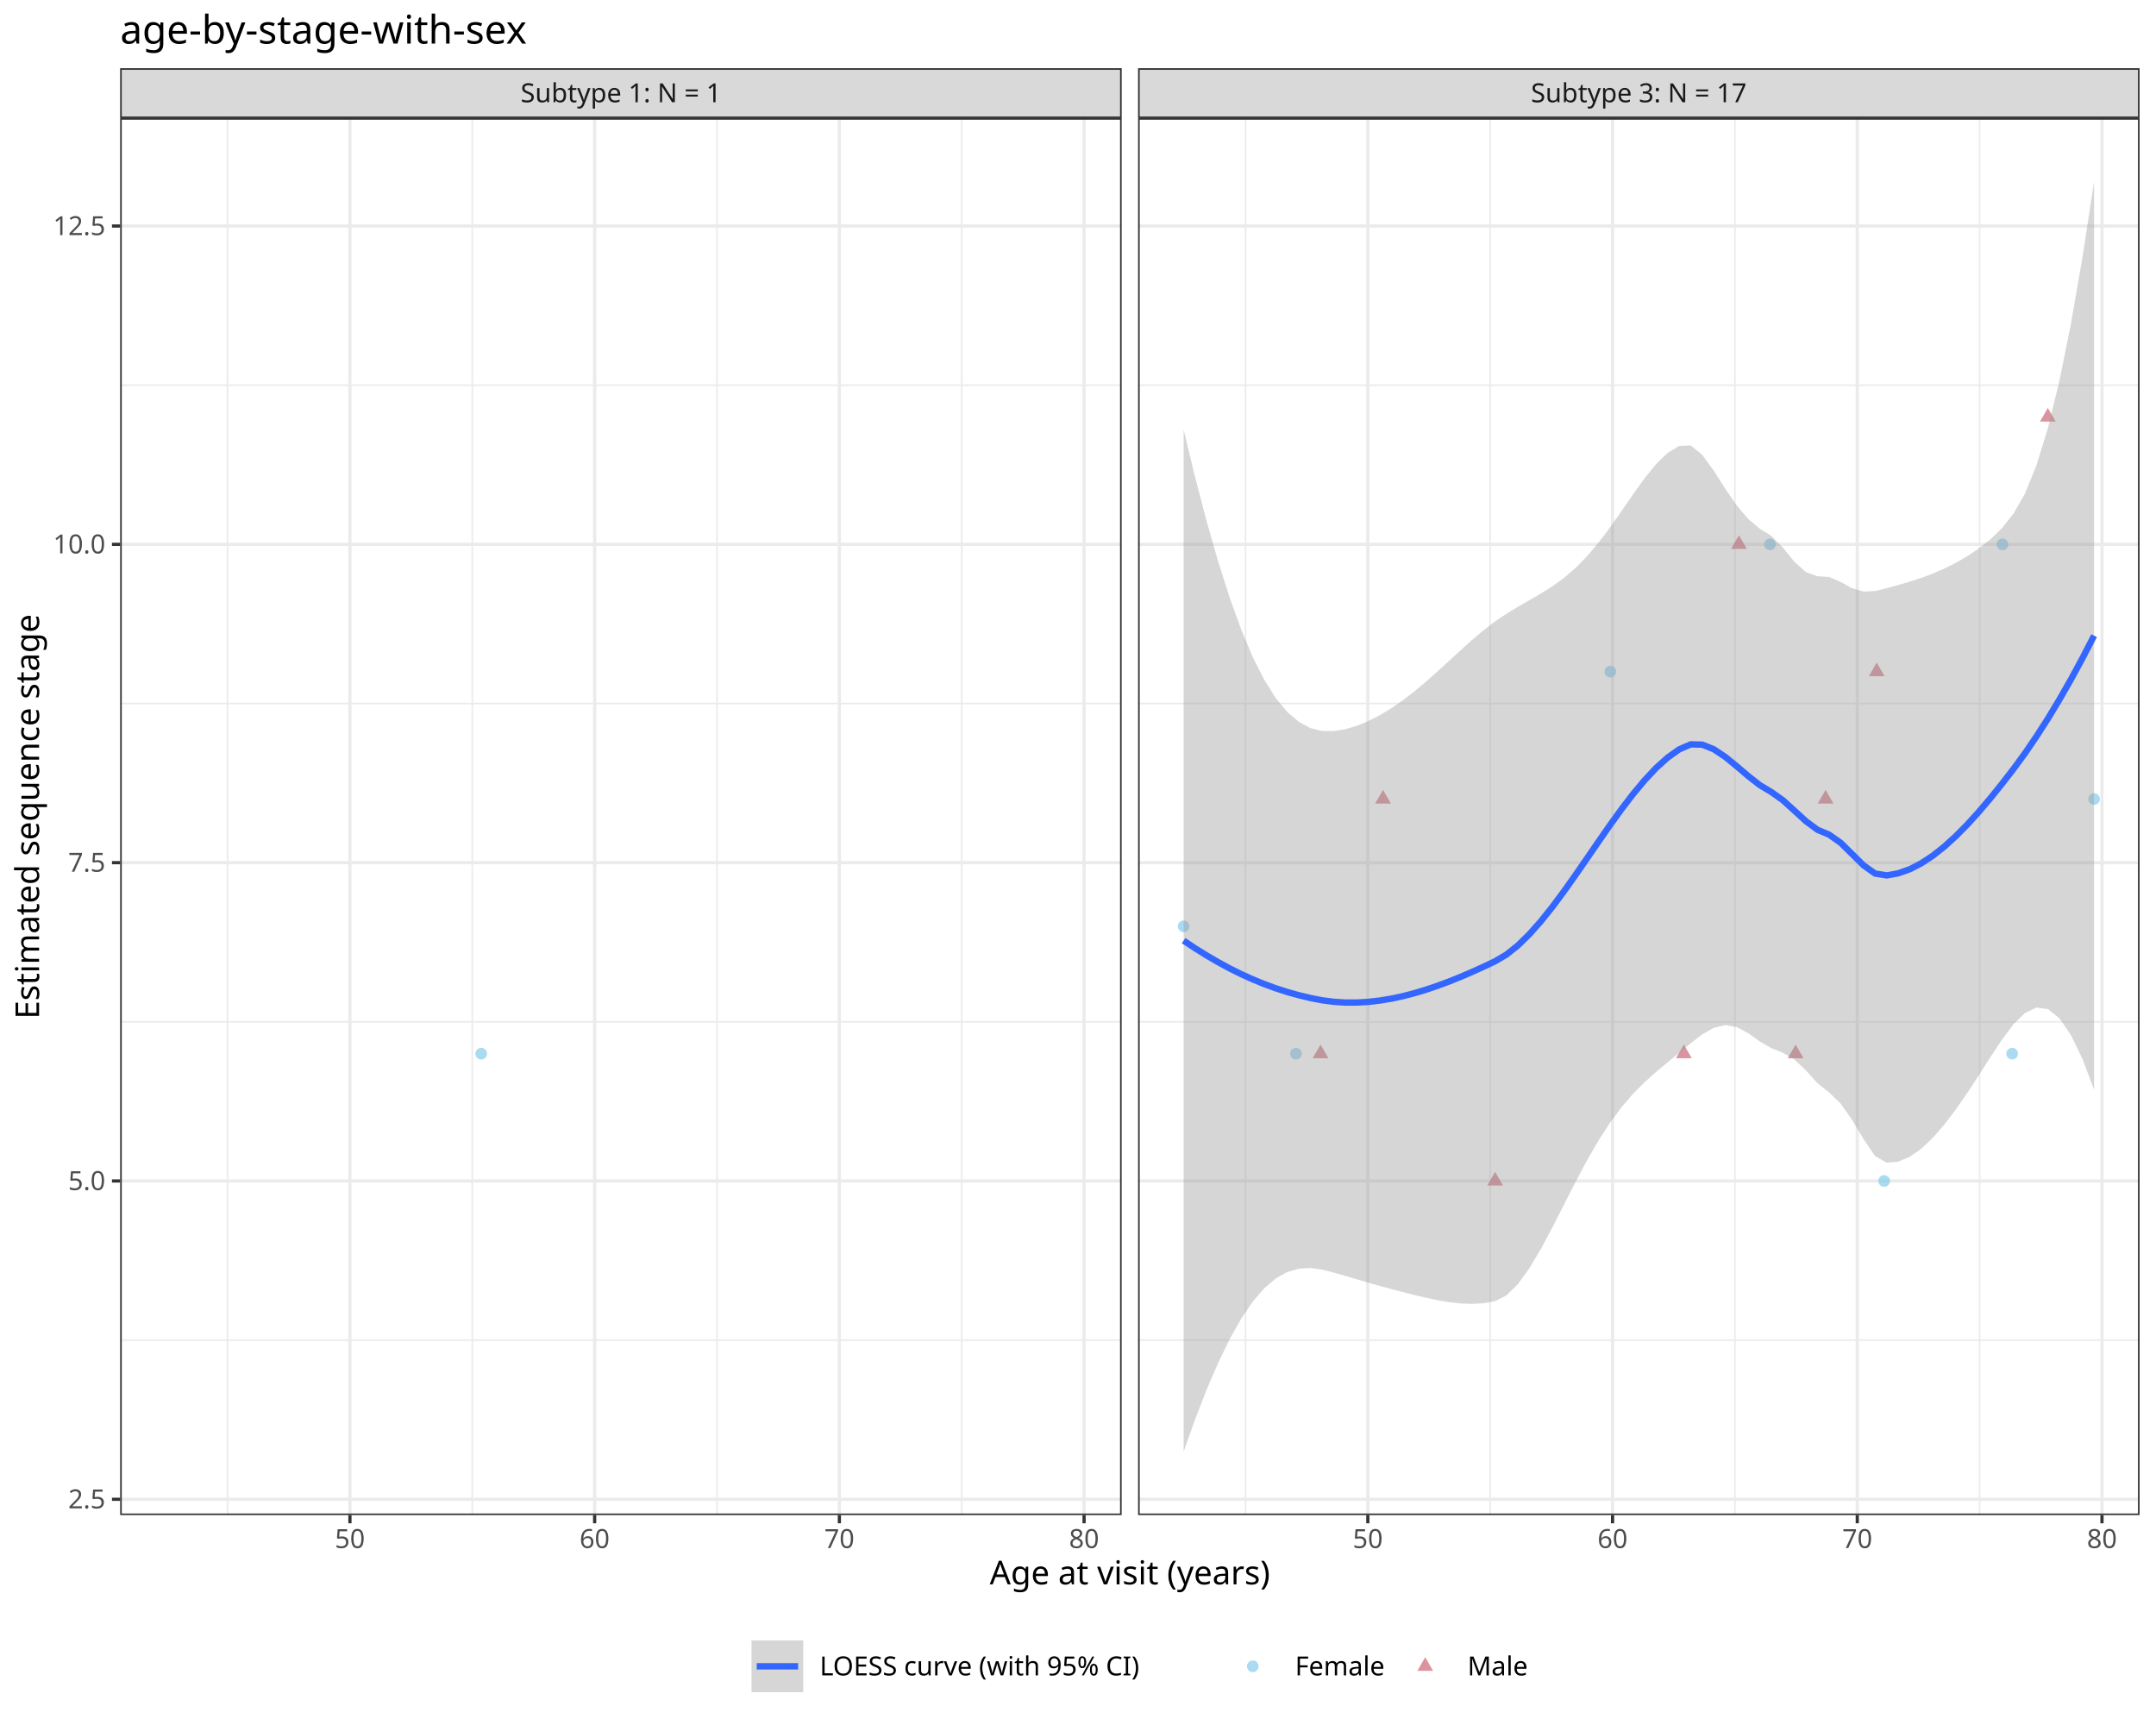
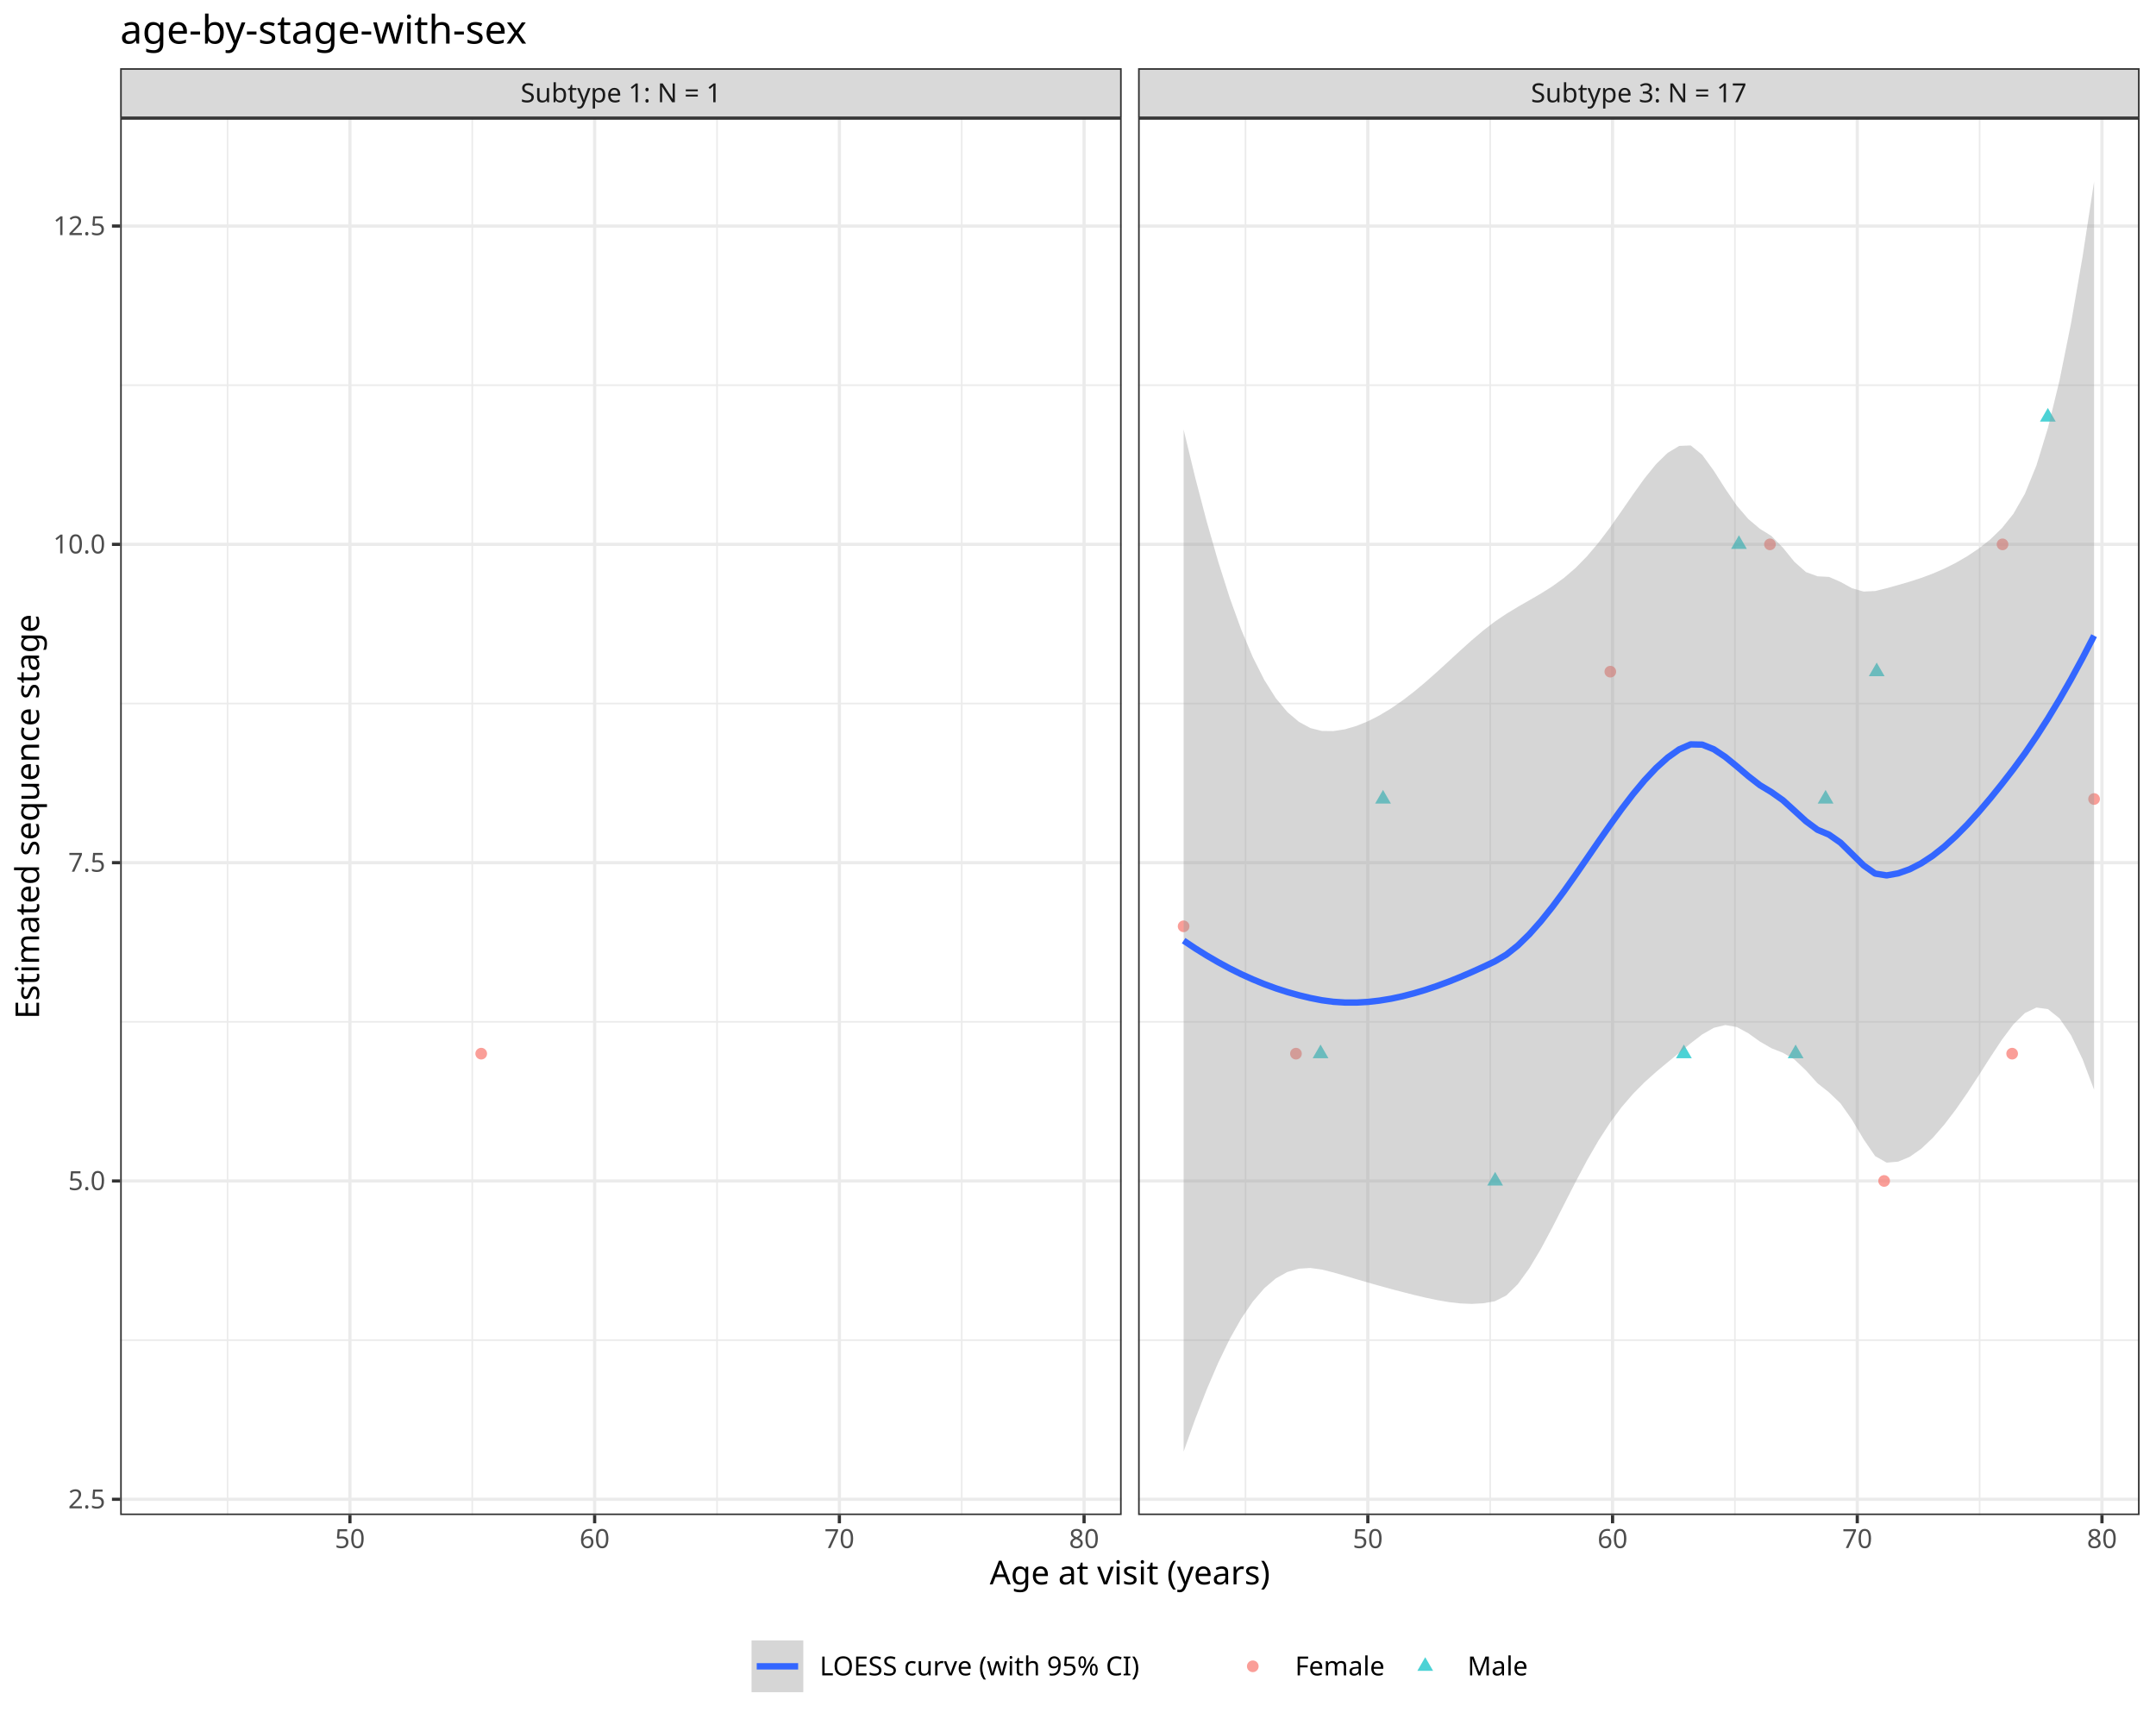
<svg xmlns="http://www.w3.org/2000/svg" class="svglite" data-engine-version="2.0" width="720.00pt" height="576.00pt" viewBox="0 0 720.00 576.00">
  <defs>
    <style type="text/css">
    .svglite line, .svglite polyline, .svglite polygon, .svglite path, .svglite rect, .svglite circle {
      fill: none;
      stroke: #000000;
      stroke-linecap: round;
      stroke-linejoin: round;
      stroke-miterlimit: 10.00;
    }
  </style>
  </defs>
  <rect width="100%" height="100%" style="stroke: none; fill: #FFFFFF;" />
  <defs>
    <clipPath id="cpMC4wMHw3MjAuMDB8MC4wMHw1NzYuMDA=">
      <rect x="0.00" y="0.00" width="720.00" height="576.00" />
    </clipPath>
  </defs>
  <g clip-path="url(#cpMC4wMHw3MjAuMDB8MC4wMHw1NzYuMDA=)">
    <rect x="0.00" y="0.00" width="720.00" height="576.00" style="stroke-width: 1.07; stroke: #FFFFFF; fill: #FFFFFF;" />
  </g>
  <defs>
    <clipPath id="cpNDAuMTN8Mzc0LjU5fDM5LjQzfDUwNS45MQ==">
      <rect x="40.13" y="39.43" width="334.45" height="466.48" />
    </clipPath>
  </defs>
  <g clip-path="url(#cpNDAuMTN8Mzc0LjU5fDM5LjQzfDUwNS45MQ==)">
    <rect x="40.13" y="39.43" width="334.45" height="466.48" style="stroke-width: 1.07; stroke: none; fill: #FFFFFF;" />
    <polyline points="40.13,447.49 374.59,447.49 " style="stroke-width: 0.53; stroke: #EBEBEB; stroke-linecap: butt;" />
    <polyline points="40.13,341.20 374.59,341.20 " style="stroke-width: 0.53; stroke: #EBEBEB; stroke-linecap: butt;" />
    <polyline points="40.13,234.91 374.59,234.91 " style="stroke-width: 0.53; stroke: #EBEBEB; stroke-linecap: butt;" />
    <polyline points="40.13,128.62 374.59,128.62 " style="stroke-width: 0.53; stroke: #EBEBEB; stroke-linecap: butt;" />
    <polyline points="76.00,505.91 76.00,39.43 " style="stroke-width: 0.53; stroke: #EBEBEB; stroke-linecap: butt;" />
    <polyline points="157.72,505.91 157.72,39.43 " style="stroke-width: 0.53; stroke: #EBEBEB; stroke-linecap: butt;" />
    <polyline points="239.45,505.91 239.45,39.43 " style="stroke-width: 0.53; stroke: #EBEBEB; stroke-linecap: butt;" />
    <polyline points="321.17,505.91 321.17,39.43 " style="stroke-width: 0.53; stroke: #EBEBEB; stroke-linecap: butt;" />
    <polyline points="40.13,500.63 374.59,500.63 " style="stroke-width: 1.07; stroke: #EBEBEB; stroke-linecap: butt;" />
    <polyline points="40.13,394.34 374.59,394.34 " style="stroke-width: 1.07; stroke: #EBEBEB; stroke-linecap: butt;" />
    <polyline points="40.13,288.06 374.59,288.06 " style="stroke-width: 1.07; stroke: #EBEBEB; stroke-linecap: butt;" />
    <polyline points="40.13,181.77 374.59,181.77 " style="stroke-width: 1.07; stroke: #EBEBEB; stroke-linecap: butt;" />
    <polyline points="40.13,75.48 374.59,75.48 " style="stroke-width: 1.07; stroke: #EBEBEB; stroke-linecap: butt;" />
    <polyline points="116.86,505.91 116.86,39.43 " style="stroke-width: 1.07; stroke: #EBEBEB; stroke-linecap: butt;" />
    <polyline points="198.58,505.91 198.58,39.43 " style="stroke-width: 1.07; stroke: #EBEBEB; stroke-linecap: butt;" />
    <polyline points="280.31,505.91 280.31,39.43 " style="stroke-width: 1.07; stroke: #EBEBEB; stroke-linecap: butt;" />
    <polyline points="362.03,505.91 362.03,39.43 " style="stroke-width: 1.07; stroke: #EBEBEB; stroke-linecap: butt;" />
-     <circle cx="160.70" cy="351.83" r="1.95" style="stroke-width: 0.71; stroke: none; fill: #88CCEE; fill-opacity: 0.70;" />
+     <circle cx="160.70" cy="351.83" r="1.95" style="stroke-width: 0.71; stroke: none; fill: #F8766D; fill-opacity: 0.70;" />
    <rect x="40.13" y="39.43" width="334.45" height="466.48" style="stroke-width: 1.07; stroke: #333333;" />
  </g>
  <g clip-path="url(#cpMC4wMHw3MjAuMDB8MC4wMHw1NzYuMDA=)">
</g>
  <defs>
    <clipPath id="cpMzgwLjA3fDcxNC41MnwzOS40M3w1MDUuOTE=">
      <rect x="380.07" y="39.43" width="334.45" height="466.48" />
    </clipPath>
  </defs>
  <g clip-path="url(#cpMzgwLjA3fDcxNC41MnwzOS40M3w1MDUuOTE=)">
    <rect x="380.07" y="39.43" width="334.45" height="466.48" style="stroke-width: 1.07; stroke: none; fill: #FFFFFF;" />
    <polyline points="380.07,447.49 714.52,447.49 " style="stroke-width: 0.53; stroke: #EBEBEB; stroke-linecap: butt;" />
    <polyline points="380.07,341.20 714.52,341.20 " style="stroke-width: 0.53; stroke: #EBEBEB; stroke-linecap: butt;" />
    <polyline points="380.07,234.91 714.52,234.91 " style="stroke-width: 0.53; stroke: #EBEBEB; stroke-linecap: butt;" />
    <polyline points="380.07,128.62 714.52,128.62 " style="stroke-width: 0.53; stroke: #EBEBEB; stroke-linecap: butt;" />
    <polyline points="415.93,505.91 415.93,39.43 " style="stroke-width: 0.53; stroke: #EBEBEB; stroke-linecap: butt;" />
    <polyline points="497.66,505.91 497.66,39.43 " style="stroke-width: 0.53; stroke: #EBEBEB; stroke-linecap: butt;" />
    <polyline points="579.38,505.91 579.38,39.43 " style="stroke-width: 0.53; stroke: #EBEBEB; stroke-linecap: butt;" />
    <polyline points="661.10,505.91 661.10,39.43 " style="stroke-width: 0.53; stroke: #EBEBEB; stroke-linecap: butt;" />
    <polyline points="380.07,500.63 714.52,500.63 " style="stroke-width: 1.07; stroke: #EBEBEB; stroke-linecap: butt;" />
    <polyline points="380.07,394.34 714.52,394.34 " style="stroke-width: 1.07; stroke: #EBEBEB; stroke-linecap: butt;" />
    <polyline points="380.07,288.06 714.52,288.06 " style="stroke-width: 1.07; stroke: #EBEBEB; stroke-linecap: butt;" />
    <polyline points="380.07,181.77 714.52,181.77 " style="stroke-width: 1.07; stroke: #EBEBEB; stroke-linecap: butt;" />
    <polyline points="380.07,75.48 714.52,75.48 " style="stroke-width: 1.07; stroke: #EBEBEB; stroke-linecap: butt;" />
    <polyline points="456.79,505.91 456.79,39.43 " style="stroke-width: 1.07; stroke: #EBEBEB; stroke-linecap: butt;" />
    <polyline points="538.52,505.91 538.52,39.43 " style="stroke-width: 1.07; stroke: #EBEBEB; stroke-linecap: butt;" />
    <polyline points="620.24,505.91 620.24,39.43 " style="stroke-width: 1.07; stroke: #EBEBEB; stroke-linecap: butt;" />
    <polyline points="701.96,505.91 701.96,39.43 " style="stroke-width: 1.07; stroke: #EBEBEB; stroke-linecap: butt;" />
-     <polygon points="461.86,263.76 464.50,268.32 459.23,268.32 " style="stroke-width: 0.71; stroke: none; fill: #CC6677; fill-opacity: 0.70;" />
-     <polygon points="562.33,348.79 564.97,353.35 559.70,353.35 " style="stroke-width: 0.71; stroke: none; fill: #CC6677; fill-opacity: 0.70;" />
-     <circle cx="671.96" cy="351.83" r="1.95" style="stroke-width: 0.71; stroke: none; fill: #88CCEE; fill-opacity: 0.70;" />
-     <polygon points="441.00,348.79 443.63,353.35 438.37,353.35 " style="stroke-width: 0.71; stroke: none; fill: #CC6677; fill-opacity: 0.70;" />
-     <circle cx="668.75" cy="181.77" r="1.95" style="stroke-width: 0.71; stroke: none; fill: #88CCEE; fill-opacity: 0.70;" />
-     <polygon points="683.88,136.21 686.51,140.77 681.25,140.77 " style="stroke-width: 0.71; stroke: none; fill: #CC6677; fill-opacity: 0.70;" />
-     <circle cx="591.08" cy="181.77" r="1.95" style="stroke-width: 0.71; stroke: none; fill: #88CCEE; fill-opacity: 0.70;" />
-     <polygon points="580.72,178.73 583.36,183.29 578.09,183.29 " style="stroke-width: 0.71; stroke: none; fill: #CC6677; fill-opacity: 0.70;" />
-     <circle cx="395.27" cy="309.31" r="1.95" style="stroke-width: 0.71; stroke: none; fill: #88CCEE; fill-opacity: 0.70;" />
-     <circle cx="432.79" cy="351.83" r="1.95" style="stroke-width: 0.71; stroke: none; fill: #88CCEE; fill-opacity: 0.70;" />
-     <polygon points="599.65,348.79 602.29,353.35 597.02,353.35 " style="stroke-width: 0.71; stroke: none; fill: #CC6677; fill-opacity: 0.70;" />
-     <polygon points="626.73,221.24 629.36,225.80 624.09,225.80 " style="stroke-width: 0.71; stroke: none; fill: #CC6677; fill-opacity: 0.70;" />
-     <circle cx="537.77" cy="224.28" r="1.95" style="stroke-width: 0.71; stroke: none; fill: #88CCEE; fill-opacity: 0.70;" />
-     <polygon points="609.66,263.76 612.29,268.32 607.02,268.32 " style="stroke-width: 0.71; stroke: none; fill: #CC6677; fill-opacity: 0.70;" />
-     <circle cx="699.32" cy="266.80" r="1.95" style="stroke-width: 0.71; stroke: none; fill: #88CCEE; fill-opacity: 0.70;" />
-     <polygon points="499.30,391.30 501.93,395.86 496.67,395.86 " style="stroke-width: 0.71; stroke: none; fill: #CC6677; fill-opacity: 0.70;" />
-     <circle cx="629.21" cy="394.34" r="1.95" style="stroke-width: 0.71; stroke: none; fill: #88CCEE; fill-opacity: 0.70;" />
+     <polygon points="461.86,263.76 464.50,268.32 459.23,268.32 " style="stroke-width: 0.71; stroke: none; fill: #00BFC4; fill-opacity: 0.70;" />
+     <polygon points="562.33,348.79 564.97,353.35 559.70,353.35 " style="stroke-width: 0.71; stroke: none; fill: #00BFC4; fill-opacity: 0.70;" />
+     <circle cx="671.96" cy="351.83" r="1.95" style="stroke-width: 0.71; stroke: none; fill: #F8766D; fill-opacity: 0.70;" />
+     <polygon points="441.00,348.79 443.63,353.35 438.37,353.35 " style="stroke-width: 0.71; stroke: none; fill: #00BFC4; fill-opacity: 0.70;" />
+     <circle cx="668.75" cy="181.77" r="1.95" style="stroke-width: 0.71; stroke: none; fill: #F8766D; fill-opacity: 0.70;" />
+     <polygon points="683.88,136.21 686.51,140.77 681.25,140.77 " style="stroke-width: 0.71; stroke: none; fill: #00BFC4; fill-opacity: 0.70;" />
+     <circle cx="591.08" cy="181.77" r="1.95" style="stroke-width: 0.71; stroke: none; fill: #F8766D; fill-opacity: 0.70;" />
+     <polygon points="580.72,178.73 583.36,183.29 578.09,183.29 " style="stroke-width: 0.71; stroke: none; fill: #00BFC4; fill-opacity: 0.70;" />
+     <circle cx="395.27" cy="309.31" r="1.95" style="stroke-width: 0.71; stroke: none; fill: #F8766D; fill-opacity: 0.70;" />
+     <circle cx="432.79" cy="351.83" r="1.95" style="stroke-width: 0.71; stroke: none; fill: #F8766D; fill-opacity: 0.70;" />
+     <polygon points="599.65,348.79 602.29,353.35 597.02,353.35 " style="stroke-width: 0.71; stroke: none; fill: #00BFC4; fill-opacity: 0.70;" />
+     <polygon points="626.73,221.24 629.36,225.80 624.09,225.80 " style="stroke-width: 0.71; stroke: none; fill: #00BFC4; fill-opacity: 0.70;" />
+     <circle cx="537.77" cy="224.28" r="1.95" style="stroke-width: 0.71; stroke: none; fill: #F8766D; fill-opacity: 0.70;" />
+     <polygon points="609.66,263.76 612.29,268.32 607.02,268.32 " style="stroke-width: 0.71; stroke: none; fill: #00BFC4; fill-opacity: 0.70;" />
+     <circle cx="699.32" cy="266.80" r="1.95" style="stroke-width: 0.71; stroke: none; fill: #F8766D; fill-opacity: 0.70;" />
+     <polygon points="499.30,391.30 501.93,395.86 496.67,395.86 " style="stroke-width: 0.71; stroke: none; fill: #00BFC4; fill-opacity: 0.70;" />
+     <circle cx="629.21" cy="394.34" r="1.95" style="stroke-width: 0.71; stroke: none; fill: #F8766D; fill-opacity: 0.70;" />
    <polygon points="395.27,143.44 399.12,159.38 402.97,174.10 406.82,187.53 410.66,199.60 414.51,210.24 418.36,219.40 422.21,227.03 426.06,233.13 429.91,237.76 433.76,241.02 437.60,243.11 441.45,244.08 445.30,244.12 449.15,243.52 453.00,242.39 456.85,240.83 460.70,238.87 464.55,236.55 468.39,233.89 472.24,230.93 476.09,227.72 479.94,224.31 483.79,220.79 487.64,217.25 491.49,213.79 495.34,210.53 499.18,207.57 503.03,204.98 506.88,202.64 510.73,200.43 514.58,198.20 518.43,195.77 522.28,192.98 526.13,189.68 529.97,185.76 533.82,181.22 537.67,176.13 541.52,170.65 545.37,165.06 549.22,159.70 553.07,154.95 556.92,151.22 560.76,148.90 564.61,148.73 568.46,151.87 572.31,157.16 576.16,163.21 580.01,168.83 583.86,173.32 587.71,176.57 591.55,178.95 595.40,182.87 599.25,187.61 603.10,191.02 606.95,192.43 610.80,192.64 614.65,194.31 618.49,196.42 622.34,197.53 626.19,197.35 630.04,196.41 633.89,195.35 637.74,194.22 641.59,192.98 645.44,191.54 649.28,189.88 653.13,187.95 656.98,185.72 660.83,183.14 664.68,180.10 668.53,176.37 672.38,171.57 676.23,164.84 680.07,155.41 683.92,142.88 687.77,127.06 691.62,107.98 695.47,85.77 699.32,60.64 699.32,363.87 695.47,353.67 691.62,345.66 687.77,340.04 683.92,336.96 680.07,336.43 676.23,338.27 672.38,342.05 668.53,347.19 664.68,353.02 660.83,359.05 656.98,364.95 653.13,370.50 649.28,375.55 645.44,379.96 641.59,383.59 637.74,386.29 633.89,387.89 630.04,388.22 626.19,386.02 622.34,380.39 618.49,373.91 614.65,368.45 610.80,364.75 606.95,361.71 603.10,357.43 599.25,353.78 595.40,351.54 591.55,350.00 587.71,347.78 583.86,345.02 580.01,342.94 576.16,342.28 572.31,343.21 568.46,345.41 564.61,348.37 560.76,351.55 556.92,354.70 553.07,357.91 549.22,361.36 545.37,365.24 541.52,369.71 537.67,374.90 533.82,380.85 529.97,387.51 526.13,394.73 522.28,402.28 518.43,409.84 514.58,417.04 510.73,423.49 506.88,428.80 503.03,432.58 499.18,434.51 495.34,435.18 491.49,435.39 487.64,435.23 483.79,434.78 479.94,434.12 476.09,433.31 472.24,432.40 468.39,431.43 464.55,430.41 460.70,429.36 456.85,428.26 453.00,427.14 449.15,426.00 445.30,424.89 441.45,423.92 437.60,423.39 433.76,423.63 429.91,424.73 426.06,426.88 422.21,430.17 418.36,434.64 414.51,440.31 410.66,447.13 406.82,455.05 402.97,464.01 399.12,473.91 395.27,484.71 " style="stroke-width: 0.00; stroke: none; stroke-linecap: butt; fill: #999999; fill-opacity: 0.40;" />
    <polyline points="395.27,143.44 399.12,159.38 402.97,174.10 406.82,187.53 410.66,199.60 414.51,210.24 418.36,219.40 422.21,227.03 426.06,233.13 429.91,237.76 433.76,241.02 437.60,243.11 441.45,244.08 445.30,244.12 449.15,243.52 453.00,242.39 456.85,240.83 460.70,238.87 464.55,236.55 468.39,233.89 472.24,230.93 476.09,227.72 479.94,224.31 483.79,220.79 487.64,217.25 491.49,213.79 495.34,210.53 499.18,207.57 503.03,204.98 506.88,202.64 510.73,200.43 514.58,198.20 518.43,195.77 522.28,192.98 526.13,189.68 529.97,185.76 533.82,181.22 537.67,176.13 541.52,170.65 545.37,165.06 549.22,159.70 553.07,154.95 556.92,151.22 560.76,148.90 564.61,148.73 568.46,151.87 572.31,157.16 576.16,163.21 580.01,168.83 583.86,173.32 587.71,176.57 591.55,178.95 595.40,182.87 599.25,187.61 603.10,191.02 606.95,192.43 610.80,192.64 614.65,194.31 618.49,196.42 622.34,197.53 626.19,197.35 630.04,196.41 633.89,195.35 637.74,194.22 641.59,192.98 645.44,191.54 649.28,189.88 653.13,187.95 656.98,185.72 660.83,183.14 664.68,180.10 668.53,176.37 672.38,171.57 676.23,164.84 680.07,155.41 683.92,142.88 687.77,127.06 691.62,107.98 695.47,85.77 699.32,60.64 " style="stroke-width: 2.13; stroke: none; stroke-linecap: butt;" />
    <polyline points="699.32,363.87 695.47,353.67 691.62,345.66 687.77,340.04 683.92,336.96 680.07,336.43 676.23,338.27 672.38,342.05 668.53,347.19 664.68,353.02 660.83,359.05 656.98,364.95 653.13,370.50 649.28,375.55 645.44,379.96 641.59,383.59 637.74,386.29 633.89,387.89 630.04,388.22 626.19,386.02 622.34,380.39 618.49,373.91 614.65,368.45 610.80,364.75 606.95,361.71 603.10,357.43 599.25,353.78 595.40,351.54 591.55,350.00 587.71,347.78 583.86,345.02 580.01,342.94 576.16,342.28 572.31,343.21 568.46,345.41 564.61,348.37 560.76,351.55 556.92,354.70 553.07,357.91 549.22,361.36 545.37,365.24 541.52,369.71 537.67,374.90 533.82,380.85 529.97,387.51 526.13,394.73 522.28,402.28 518.43,409.84 514.58,417.04 510.73,423.49 506.88,428.80 503.03,432.58 499.18,434.51 495.34,435.18 491.49,435.39 487.64,435.23 483.79,434.78 479.94,434.12 476.09,433.31 472.24,432.40 468.39,431.43 464.55,430.41 460.70,429.36 456.85,428.26 453.00,427.14 449.15,426.00 445.30,424.89 441.45,423.92 437.60,423.39 433.76,423.63 429.91,424.73 426.06,426.88 422.21,430.17 418.36,434.64 414.51,440.31 410.66,447.13 406.82,455.05 402.97,464.01 399.12,473.91 395.27,484.71 " style="stroke-width: 2.13; stroke: none; stroke-linecap: butt;" />
    <polyline points="395.27,314.08 399.12,316.65 402.97,319.05 406.82,321.29 410.66,323.37 414.51,325.28 418.36,327.02 422.21,328.60 426.06,330.01 429.91,331.25 433.76,332.32 437.60,333.25 441.45,334.00 445.30,334.51 449.15,334.76 453.00,334.77 456.85,334.55 460.70,334.11 464.55,333.48 468.39,332.66 472.24,331.66 476.09,330.51 479.94,329.21 483.79,327.79 487.64,326.24 491.49,324.59 495.34,322.85 499.18,321.04 503.03,318.78 506.88,315.72 510.73,311.96 514.58,307.62 518.43,302.81 522.28,297.63 526.13,292.20 529.97,286.64 533.82,281.04 537.67,275.51 541.52,270.18 545.37,265.15 549.22,260.53 553.07,256.43 556.92,252.96 560.76,250.23 564.61,248.55 568.46,248.64 572.31,250.18 576.16,252.74 580.01,255.88 583.86,259.17 587.71,262.17 591.55,264.48 595.40,267.20 599.25,270.70 603.10,274.22 606.95,277.07 610.80,278.69 614.65,281.38 618.49,285.16 622.34,288.96 626.19,291.69 630.04,292.31 633.89,291.62 637.74,290.26 641.59,288.28 645.44,285.75 649.28,282.72 653.13,279.22 656.98,275.33 660.83,271.09 664.68,266.56 668.53,261.78 672.38,256.81 676.23,251.55 680.07,245.92 683.92,239.92 687.77,233.55 691.62,226.82 695.47,219.72 699.32,212.26 " style="stroke-width: 2.13; stroke: #3366FF; stroke-linecap: butt;" />
    <rect x="380.07" y="39.43" width="334.45" height="466.48" style="stroke-width: 1.07; stroke: #333333;" />
  </g>
  <g clip-path="url(#cpMC4wMHw3MjAuMDB8MC4wMHw1NzYuMDA=)">
</g>
  <defs>
    <clipPath id="cpNDAuMTN8Mzc0LjU5fDIyLjc4fDM5LjQz">
      <rect x="40.13" y="22.78" width="334.45" height="16.65" />
    </clipPath>
  </defs>
  <g clip-path="url(#cpNDAuMTN8Mzc0LjU5fDIyLjc4fDM5LjQz)">
    <rect x="40.13" y="22.78" width="334.45" height="16.65" style="stroke-width: 1.07; stroke: #333333; fill: #D9D9D9;" />
    <text x="207.36" y="34.14" text-anchor="middle" style="font-size: 8.80px; fill: #1A1A1A; font-family: sans;" textLength="65.81px" lengthAdjust="spacingAndGlyphs">Subtype 1: N = 1</text>
  </g>
  <g clip-path="url(#cpMC4wMHw3MjAuMDB8MC4wMHw1NzYuMDA=)">
</g>
  <defs>
    <clipPath id="cpMzgwLjA3fDcxNC41MnwyMi43OHwzOS40Mw==">
      <rect x="380.07" y="22.78" width="334.45" height="16.65" />
    </clipPath>
  </defs>
  <g clip-path="url(#cpMzgwLjA3fDcxNC41MnwyMi43OHwzOS40Mw==)">
    <rect x="380.07" y="22.78" width="334.45" height="16.65" style="stroke-width: 1.07; stroke: #333333; fill: #D9D9D9;" />
    <text x="547.29" y="34.14" text-anchor="middle" style="font-size: 8.80px; fill: #1A1A1A; font-family: sans;" textLength="70.70px" lengthAdjust="spacingAndGlyphs">Subtype 3: N = 17</text>
  </g>
  <g clip-path="url(#cpMC4wMHw3MjAuMDB8MC4wMHw1NzYuMDA=)">
    <polyline points="116.86,508.65 116.86,505.91 " style="stroke-width: 1.07; stroke: #333333; stroke-linecap: butt;" />
    <polyline points="198.58,508.65 198.58,505.91 " style="stroke-width: 1.07; stroke: #333333; stroke-linecap: butt;" />
    <polyline points="280.31,508.65 280.31,505.91 " style="stroke-width: 1.07; stroke: #333333; stroke-linecap: butt;" />
    <polyline points="362.03,508.65 362.03,505.91 " style="stroke-width: 1.07; stroke: #333333; stroke-linecap: butt;" />
    <text x="116.86" y="516.90" text-anchor="middle" style="font-size: 8.80px; fill: #4D4D4D; font-family: sans;" textLength="9.79px" lengthAdjust="spacingAndGlyphs">50</text>
    <text x="198.58" y="516.90" text-anchor="middle" style="font-size: 8.80px; fill: #4D4D4D; font-family: sans;" textLength="9.79px" lengthAdjust="spacingAndGlyphs">60</text>
    <text x="280.31" y="516.90" text-anchor="middle" style="font-size: 8.80px; fill: #4D4D4D; font-family: sans;" textLength="9.79px" lengthAdjust="spacingAndGlyphs">70</text>
    <text x="362.03" y="516.90" text-anchor="middle" style="font-size: 8.80px; fill: #4D4D4D; font-family: sans;" textLength="9.79px" lengthAdjust="spacingAndGlyphs">80</text>
    <polyline points="456.79,508.65 456.79,505.91 " style="stroke-width: 1.07; stroke: #333333; stroke-linecap: butt;" />
    <polyline points="538.52,508.65 538.52,505.91 " style="stroke-width: 1.07; stroke: #333333; stroke-linecap: butt;" />
    <polyline points="620.24,508.65 620.24,505.91 " style="stroke-width: 1.07; stroke: #333333; stroke-linecap: butt;" />
    <polyline points="701.96,508.65 701.96,505.91 " style="stroke-width: 1.07; stroke: #333333; stroke-linecap: butt;" />
    <text x="456.79" y="516.90" text-anchor="middle" style="font-size: 8.80px; fill: #4D4D4D; font-family: sans;" textLength="9.79px" lengthAdjust="spacingAndGlyphs">50</text>
    <text x="538.52" y="516.90" text-anchor="middle" style="font-size: 8.80px; fill: #4D4D4D; font-family: sans;" textLength="9.79px" lengthAdjust="spacingAndGlyphs">60</text>
    <text x="620.24" y="516.90" text-anchor="middle" style="font-size: 8.80px; fill: #4D4D4D; font-family: sans;" textLength="9.79px" lengthAdjust="spacingAndGlyphs">70</text>
    <text x="701.96" y="516.90" text-anchor="middle" style="font-size: 8.80px; fill: #4D4D4D; font-family: sans;" textLength="9.79px" lengthAdjust="spacingAndGlyphs">80</text>
    <text x="35.20" y="503.66" text-anchor="end" style="font-size: 8.80px; fill: #4D4D4D; font-family: sans;" textLength="12.23px" lengthAdjust="spacingAndGlyphs">2.5</text>
    <text x="35.20" y="397.37" text-anchor="end" style="font-size: 8.80px; fill: #4D4D4D; font-family: sans;" textLength="12.23px" lengthAdjust="spacingAndGlyphs">5.0</text>
    <text x="35.20" y="291.08" text-anchor="end" style="font-size: 8.80px; fill: #4D4D4D; font-family: sans;" textLength="12.23px" lengthAdjust="spacingAndGlyphs">7.5</text>
    <text x="35.20" y="184.79" text-anchor="end" style="font-size: 8.80px; fill: #4D4D4D; font-family: sans;" textLength="17.13px" lengthAdjust="spacingAndGlyphs">10.0</text>
    <text x="35.20" y="78.51" text-anchor="end" style="font-size: 8.80px; fill: #4D4D4D; font-family: sans;" textLength="17.13px" lengthAdjust="spacingAndGlyphs">12.5</text>
    <polyline points="37.39,500.63 40.13,500.63 " style="stroke-width: 1.07; stroke: #333333; stroke-linecap: butt;" />
    <polyline points="37.39,394.34 40.13,394.34 " style="stroke-width: 1.07; stroke: #333333; stroke-linecap: butt;" />
    <polyline points="37.39,288.06 40.13,288.06 " style="stroke-width: 1.07; stroke: #333333; stroke-linecap: butt;" />
    <polyline points="37.39,181.77 40.13,181.77 " style="stroke-width: 1.07; stroke: #333333; stroke-linecap: butt;" />
    <polyline points="37.39,75.48 40.13,75.48 " style="stroke-width: 1.07; stroke: #333333; stroke-linecap: butt;" />
    <text x="377.33" y="529.04" text-anchor="middle" style="font-size: 11.00px; font-family: sans;" textLength="91.10px" lengthAdjust="spacingAndGlyphs">Age at visit (years)</text>
    <text transform="translate(13.05,272.67) rotate(-90)" text-anchor="middle" style="font-size: 11.00px; font-family: sans;" textLength="129.66px" lengthAdjust="spacingAndGlyphs">Estimated sequence stage</text>
    <rect x="240.02" y="542.28" width="147.79" height="28.24" style="stroke-width: 1.07; stroke: none; fill: #FFFFFF;" />
    <rect x="250.98" y="547.76" width="17.28" height="17.28" style="stroke-width: 1.07; stroke: none; fill: #FFFFFF;" />
    <rect x="250.98" y="547.76" width="17.28" height="17.28" style="stroke-width: 0.75; stroke: none; fill: #999999; fill-opacity: 0.40;" />
    <line x1="252.71" y1="556.40" x2="266.54" y2="556.40" style="stroke-width: 2.13; stroke: #3366FF; stroke-linecap: butt;" />
    <text x="273.74" y="559.43" style="font-size: 8.80px; font-family: sans;" textLength="108.59px" lengthAdjust="spacingAndGlyphs">LOESS curve (with 95% CI)</text>
    <rect x="398.77" y="542.28" width="115.86" height="28.24" style="stroke-width: 1.07; stroke: none; fill: #FFFFFF;" />
    <rect x="409.73" y="547.76" width="17.28" height="17.28" style="stroke-width: 1.07; stroke: none; fill: #FFFFFF;" />
-     <circle cx="418.37" cy="556.40" r="1.95" style="stroke-width: 0.71; stroke: none; fill: #88CCEE; fill-opacity: 0.70;" />
+     <circle cx="418.37" cy="556.40" r="1.95" style="stroke-width: 0.71; stroke: none; fill: #F8766D; fill-opacity: 0.70;" />
    <rect x="467.31" y="547.76" width="17.28" height="17.28" style="stroke-width: 1.07; stroke: none; fill: #FFFFFF;" />
-     <polygon points="475.95,553.36 478.59,557.92 473.32,557.92 " style="stroke-width: 0.71; stroke: none; fill: #CC6677; fill-opacity: 0.70;" />
+     <polygon points="475.95,553.36 478.59,557.92 473.32,557.92 " style="stroke-width: 0.71; stroke: none; fill: #00BFC4; fill-opacity: 0.70;" />
    <text x="432.49" y="559.43" style="font-size: 8.80px; font-family: sans;" textLength="29.35px" lengthAdjust="spacingAndGlyphs">Female</text>
    <text x="490.07" y="559.43" style="font-size: 8.80px; font-family: sans;" textLength="19.08px" lengthAdjust="spacingAndGlyphs">Male</text>
    <text x="40.13" y="14.56" style="font-size: 13.20px; font-family: sans;" textLength="129.88px" lengthAdjust="spacingAndGlyphs">age-by-stage-with-sex</text>
  </g>
</svg>
